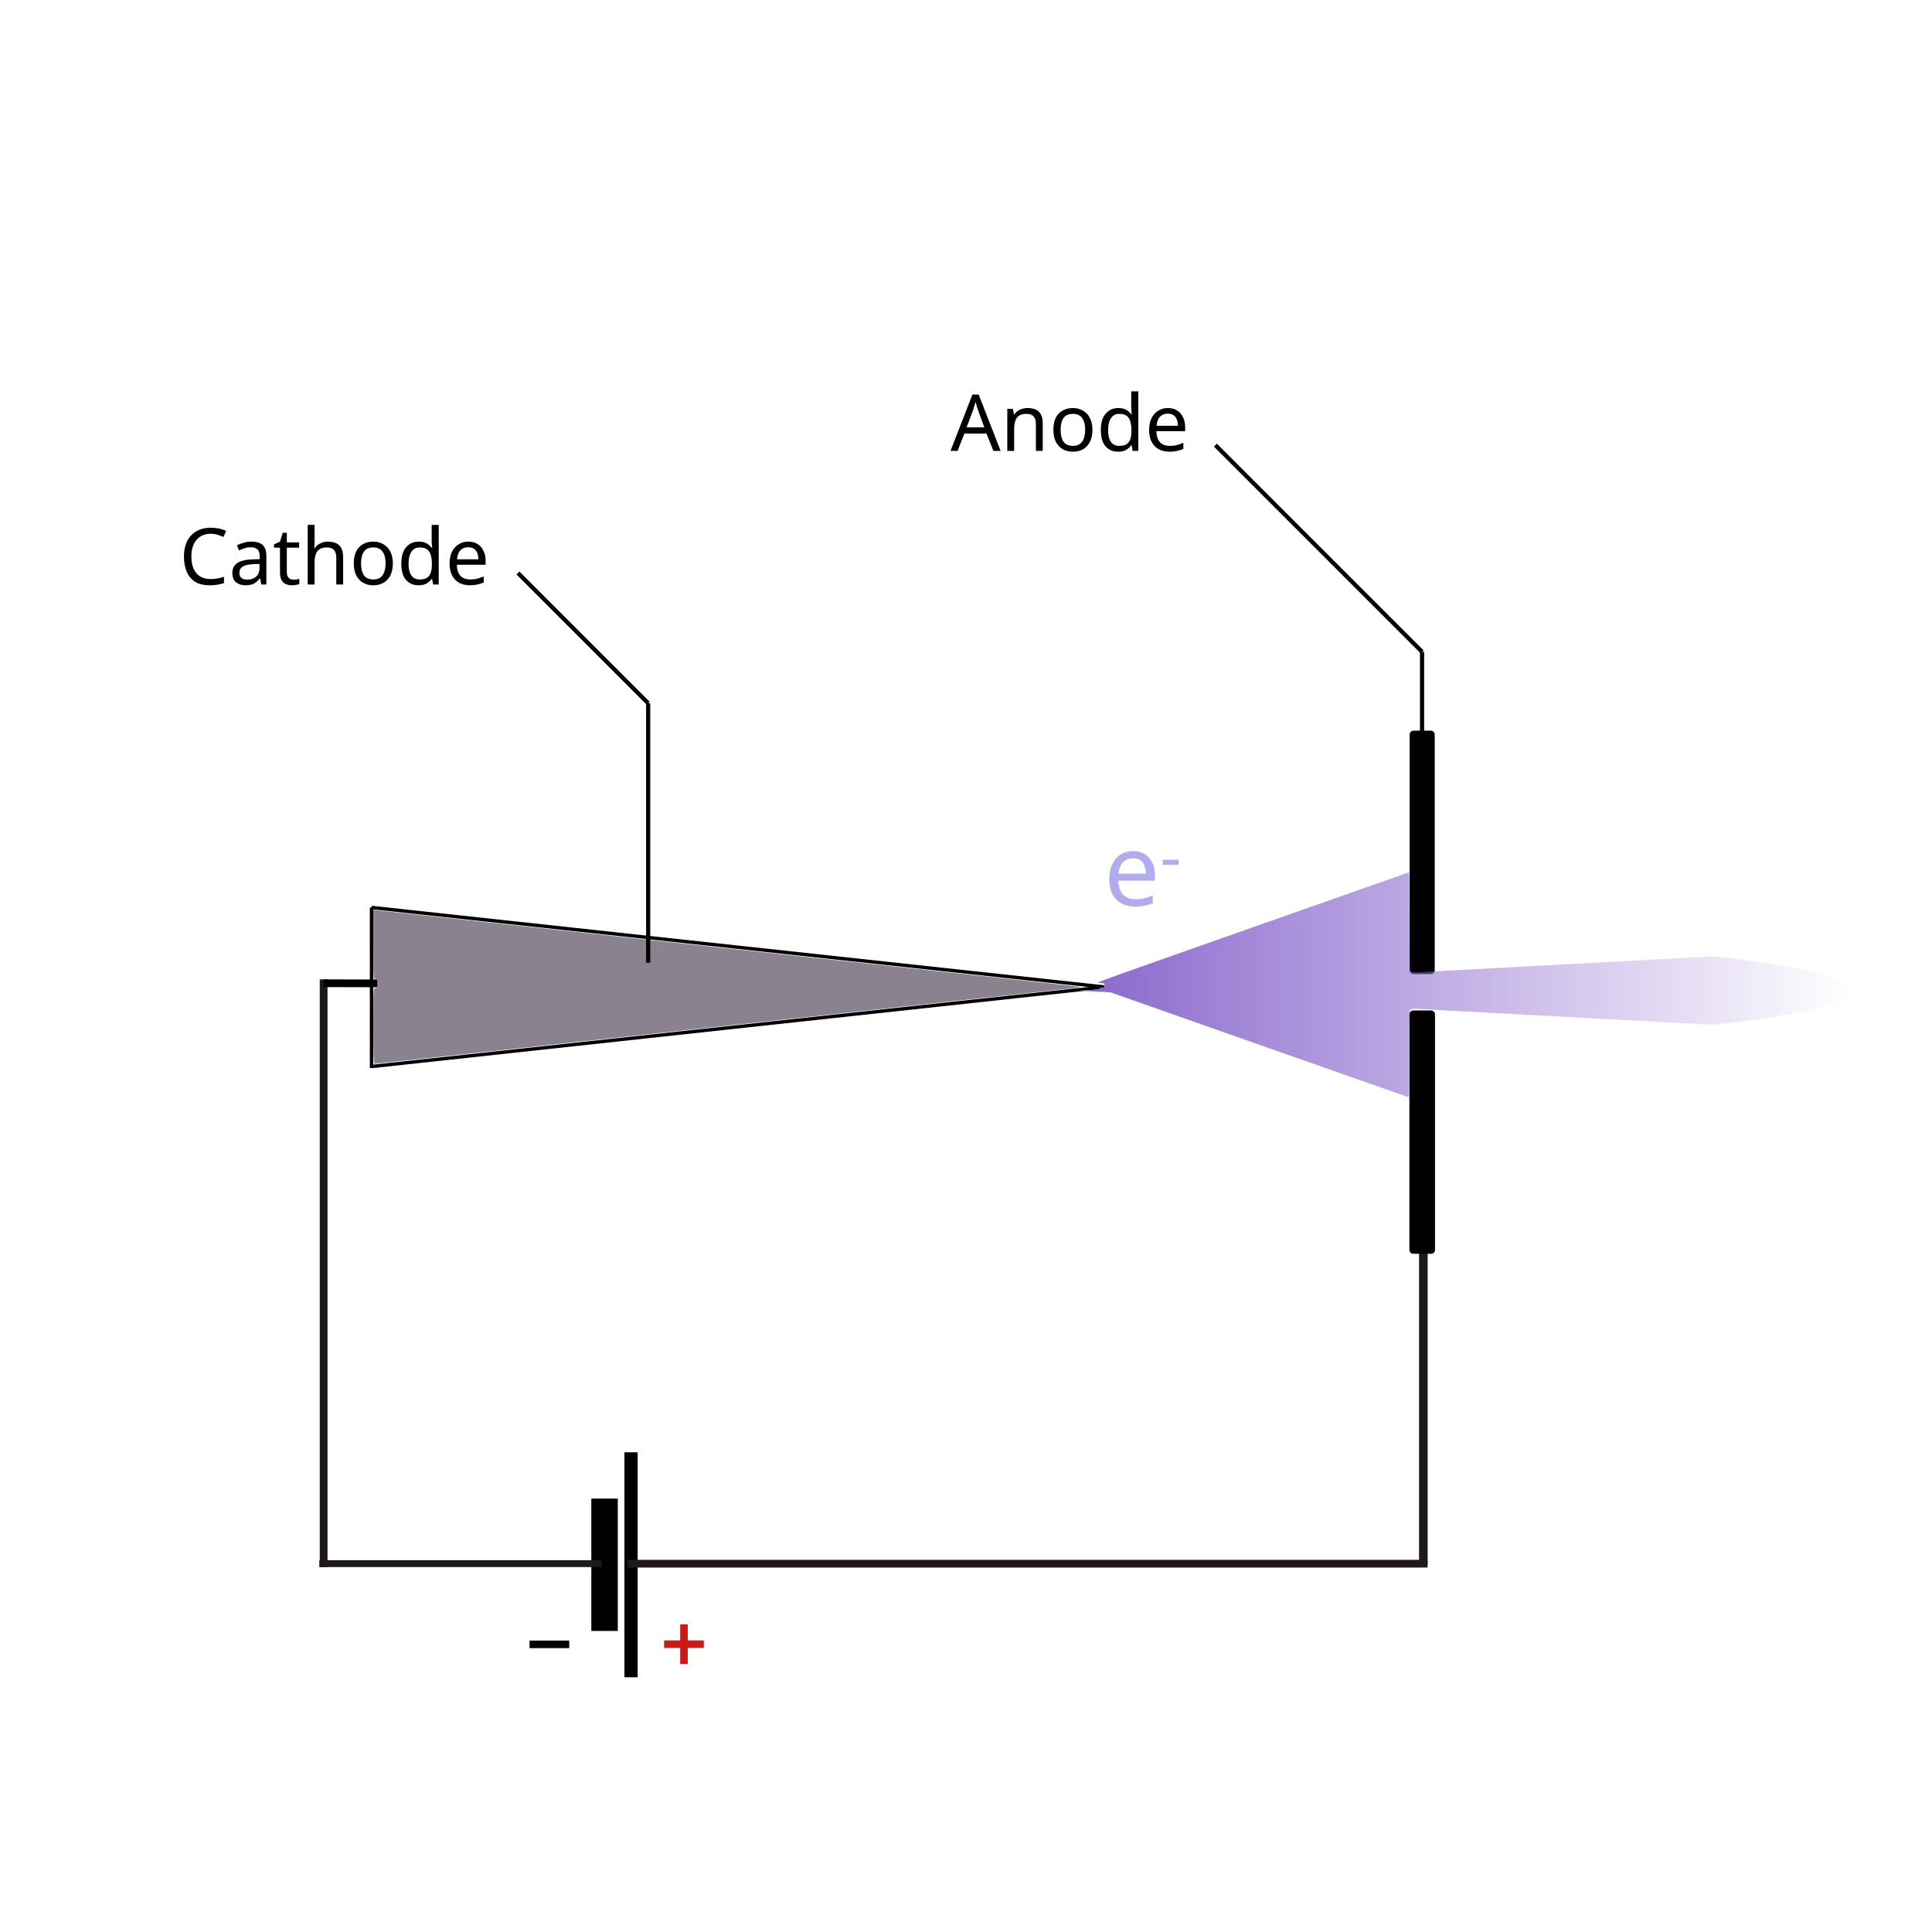
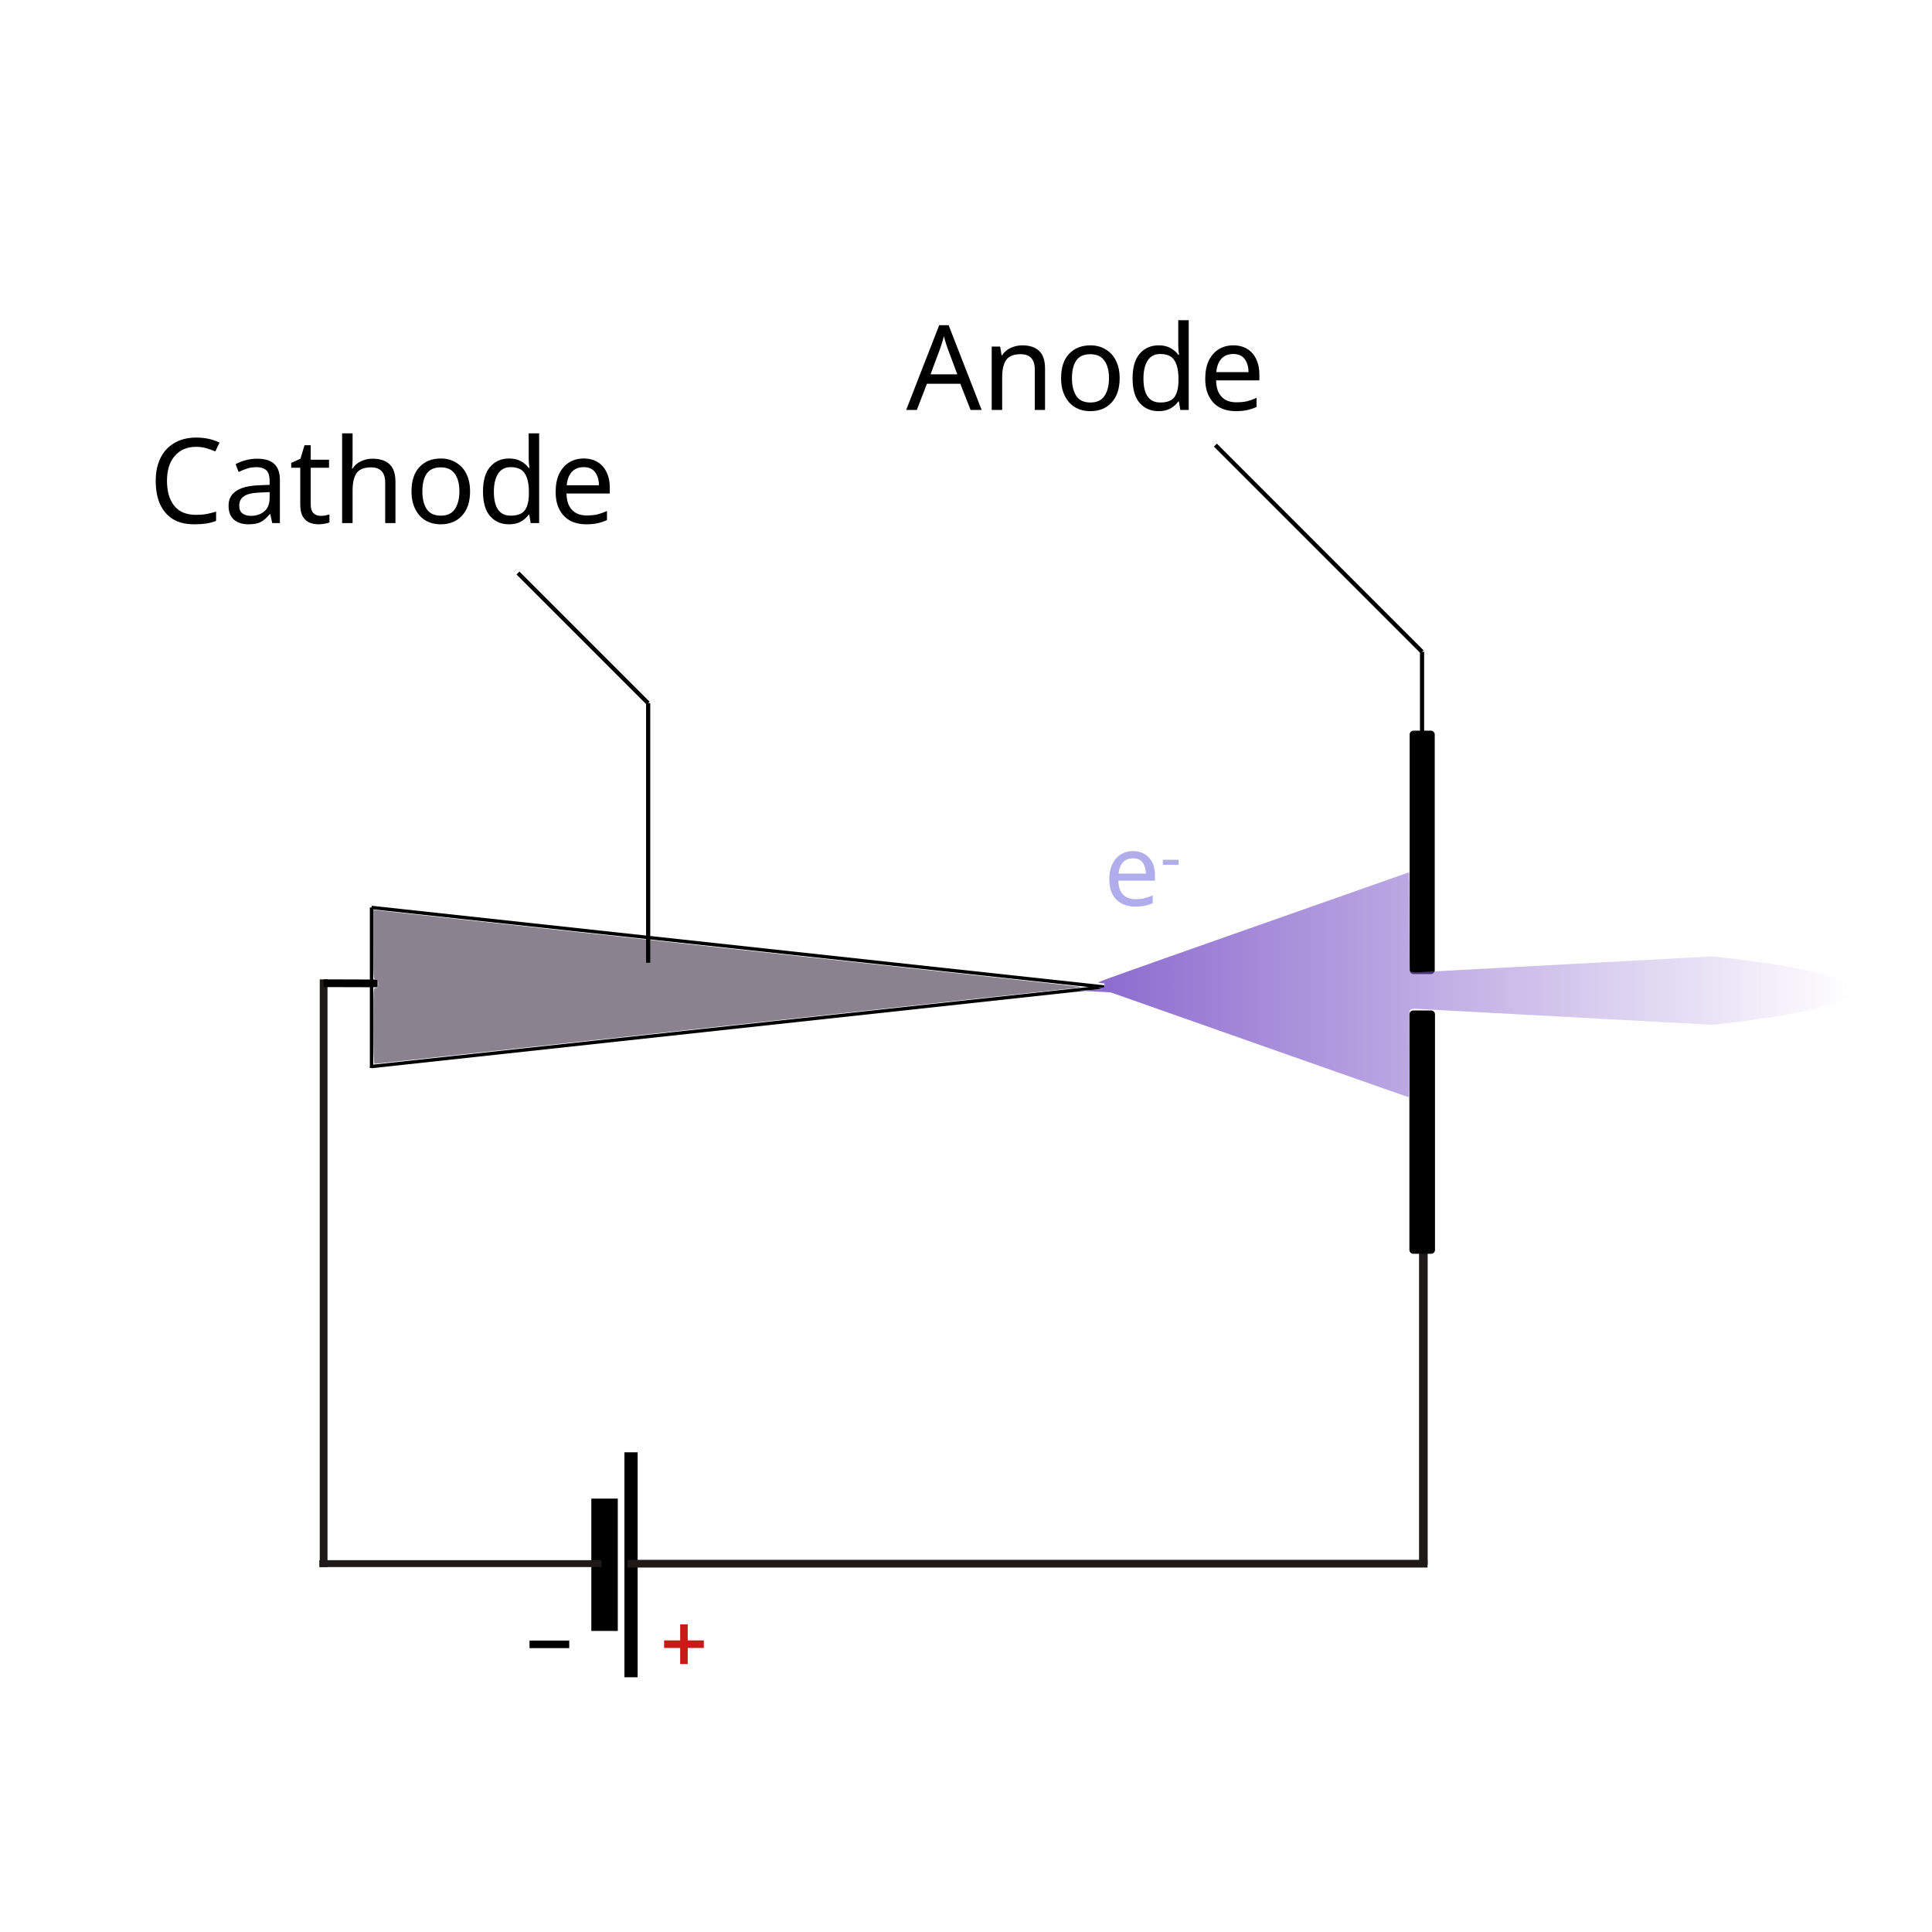
<svg xmlns="http://www.w3.org/2000/svg" xmlns:xlink="http://www.w3.org/1999/xlink" width="150mm" height="150mm" viewBox="0 0 150 150" version="1.1" id="svg8">
  <defs id="defs2">
    <linearGradient id="linearGradient5200">
      <stop style="stop-color:#8967cd;stop-opacity:1;" offset="0" id="stop5196" />
      <stop style="stop-color:#8967cd;stop-opacity:0;" offset="1" id="stop5198" />
    </linearGradient>
    <marker orient="auto" refY="0" refX="0" id="DiamondLstart" style="overflow:visible">
      <path id="path4834" d="M 0,-7.071 -7.071,0 0,7.071 7.071,0 Z" style="fill:#000000;fill-opacity:1;fill-rule:evenodd;stroke:#000000;stroke-width:1pt;stroke-opacity:1" transform="matrix(0.8,0,0,0.8,5.6,0)" />
    </marker>
    <linearGradient id="linearGradient6136">
      <stop id="stop6140" offset="0" style="stop-color:#8967cd;stop-opacity:1;" />
      <stop id="stop6142" offset="1" style="stop-color:#8967cd;stop-opacity:0;" />
    </linearGradient>
    <radialGradient xlink:href="#linearGradient6136" id="radialGradient6138" cx="544.087" cy="322.556" fx="544.087" fy="322.556" r="173.013" gradientTransform="matrix(1,0,0,1.152209,0,-49.096)" gradientUnits="userSpaceOnUse" />
    <linearGradient xlink:href="#linearGradient5200" id="linearGradient5202" x1="221.522" y1="196.734" x2="281.714" y2="196.734" gradientUnits="userSpaceOnUse" gradientTransform="translate(-137.8479,26.72292)" />
  </defs>
  <g id="layer1" transform="translate(0,-147)">
    <flowRoot xml:space="preserve" id="flowRoot876" style="font-style:normal;font-weight:normal;font-size:40px;line-height:1.25;font-family:sans-serif;letter-spacing:0px;word-spacing:0px;fill:#000000;fill-opacity:1;stroke:none">
      <flowRegion id="flowRegion878">
        <rect id="rect880" width="913.582" height="1033.083" x="12.021" y="12.348" />
      </flowRegion>
      <flowPara id="flowPara882" />
    </flowRoot>
    <line class="fil0 str0" x1="25.127" y1="268.67" x2="25.127" y2="223.039" id="line59-2-7" style="clip-rule:evenodd;fill:none;fill-rule:evenodd;stroke:#1f1a17;stroke-width:0.602;stroke-miterlimit:4;stroke-dasharray:none;image-rendering:optimizeQuality;shape-rendering:geometricPrecision;text-rendering:geometricPrecision" />
    <g id="g1558-5" transform="matrix(0.2645833,0,0,0.2645833,20.71805,113.6834)">
      <g id="g5058" transform="translate(-551.4056,124.3345)">
        <path id="path4727" d="m 582.133,267.879 214.96,23.335" style="fill:none;stroke:#000000;stroke-width:1px;stroke-linecap:butt;stroke-linejoin:miter;stroke-opacity:1" />
        <path id="path4727-7" d="M 582.133,314.548 797.094,291.214" style="fill:none;stroke:#000000;stroke-width:1px;stroke-linecap:butt;stroke-linejoin:miter;stroke-opacity:1" />
        <path id="path4744" d="m 582.133,267.879 c -10e-6,47.111 -10e-6,47.111 -10e-6,47.111" style="fill:none;stroke:#000000;stroke-width:1.005;stroke-linecap:butt;stroke-linejoin:miter;stroke-miterlimit:4;stroke-dasharray:none;stroke-opacity:1" />
      </g>
      <line class="fil0 str0" x1="339.37" y1="585.061" x2="339.37" y2="479.695" id="line59-2-2" style="clip-rule:evenodd;fill:none;fill-rule:evenodd;stroke:#1f1a17;stroke-width:2.531;stroke-miterlimit:4;stroke-dasharray:none;image-rendering:optimizeQuality;shape-rendering:geometricPrecision;text-rendering:geometricPrecision" />
      <rect style="opacity:1;fill:#000000;fill-opacity:1;stroke:#000000;stroke-width:2.279;stroke-linecap:round;stroke-linejoin:round;stroke-miterlimit:4;stroke-dasharray:none;stroke-dashoffset:0;stroke-opacity:1" id="rect4608-0" width="5.081" height="69.158" x="336.486" y="341.464" />
      <rect style="opacity:1;fill:#000000;fill-opacity:1;stroke:#000000;stroke-width:2.305;stroke-linecap:round;stroke-linejoin:round;stroke-miterlimit:4;stroke-dasharray:none;stroke-dashoffset:0;stroke-opacity:1" id="rect4608-9-1" width="5.207" height="69.109" x="336.423" y="423.579" />
      <path style="fill:none;stroke:#000000;stroke-width:3.883;stroke-linecap:square;stroke-linejoin:miter;stroke-miterlimit:4;stroke-dasharray:none;stroke-opacity:1" d="M 106.865,616.158 V 554.025" id="path1510-0-1-8" />
      <path style="fill:none;stroke:#000000;stroke-width:7.767;stroke-linecap:square;stroke-linejoin:miter;stroke-miterlimit:4;stroke-dasharray:none;stroke-opacity:1" d="m 99.098,600.624 v -31.067" id="path1512-6-1-4" />
      <path id="path1518-4-2-9" d="M 122.398,614.216 V 602.566" style="fill:#ca1a17;fill-opacity:1;stroke:#ca1a17;stroke-width:2.219px;stroke-linecap:butt;stroke-linejoin:miter;stroke-opacity:1" />
      <path id="path1520-4-5-9" d="m 116.573,608.391 h 11.65" style="fill:#ca1a17;fill-opacity:1;stroke:#ca1a17;stroke-width:2.219px;stroke-linecap:butt;stroke-linejoin:miter;stroke-opacity:1" />
      <path id="path1520-4-9-4-9" d="m 77.084,608.441 h 11.65" style="fill:none;stroke:#000000;stroke-width:2.219px;stroke-linecap:butt;stroke-linejoin:miter;stroke-opacity:1" />
    </g>
    <line class="fil0 str0" x1="24.794" y1="268.399" x2="46.706" y2="268.399" id="line59-2-7-7" style="clip-rule:evenodd;fill:none;fill-rule:evenodd;stroke:#1f1a17;stroke-width:0.534;stroke-miterlimit:4;stroke-dasharray:none;image-rendering:optimizeQuality;shape-rendering:geometricPrecision;text-rendering:geometricPrecision" />
    <line class="fil0 str0" x1="48.708" y1="268.405" x2="110.834" y2="268.405" id="line59-2-7-7-6" style="clip-rule:evenodd;fill:none;fill-rule:evenodd;stroke:#1f1a17;stroke-width:0.599;stroke-miterlimit:4;stroke-dasharray:none;image-rendering:optimizeQuality;shape-rendering:geometricPrecision;text-rendering:geometricPrecision" />
    <path style="fill:none;stroke:#000000;stroke-width:0.6;stroke-linecap:butt;stroke-linejoin:miter;stroke-miterlimit:4;stroke-dasharray:none;stroke-opacity:1" d="m 25.127,223.337 4.189,0.013" id="path5081" />
    <path style="opacity:1;fill:#8a838f;fill-opacity:1;stroke:none;stroke-width:0.212;stroke-linecap:round;stroke-linejoin:round;stroke-miterlimit:4;stroke-dasharray:none;stroke-dashoffset:0;stroke-opacity:1" d="m 28.985,226.65 c 0,-2.884 0.004,-2.947 0.187,-2.947 0.151,0 0.187,-0.062 0.187,-0.327 0,-0.265 -0.036,-0.327 -0.187,-0.327 -0.183,0 -0.187,-0.062 -0.187,-2.707 v -2.707 l 0.304,0.043 c 0.167,0.024 12.154,1.327 26.637,2.896 29.923,3.242 27.891,3.019 27.938,3.066 0.02,0.02 -0.249,0.061 -0.598,0.092 -0.348,0.031 -12.659,1.363 -27.358,2.96 -14.698,1.597 -26.769,2.904 -26.824,2.904 -0.068,0 -0.1,-0.927 -0.1,-2.947 z" id="path5107" />
    <path style="opacity:1;fill:url(#linearGradient5202);fill-opacity:1;stroke:none;stroke-width:0.075;stroke-linecap:round;stroke-linejoin:round;stroke-miterlimit:4;stroke-dasharray:none;stroke-dashoffset:0;stroke-opacity:1" d="m 109.387,214.729 c -0.025,0.006 -5.495,1.931 -12.155,4.277 -11.576,4.079 -12.101,4.267 -11.951,4.289 0.087,0.013 0.228,0.032 0.314,0.043 l 0.157,0.021 v 0.143 0.143 l -0.249,0.029 -0.249,0.029 0.298,0.105 -1.879,0.101 2.557,0.137 11.055,3.896 c 6.617,2.332 12.049,4.241 12.072,4.242 0.033,10e-4 0.041,-0.677 0.041,-3.284 0,-2.32 0.011,-3.317 0.037,-3.391 0.045,-0.128 0.112,-0.173 0.411,-0.19 l 23.134,1.246 a 60.193,4.63 0 0 0 0,-5.311 l -22.985,1.238 c -0.417,-0.003 -0.475,-0.035 -0.527,-0.15 -0.026,-0.058 -0.037,-1.158 -0.037,-3.852 0,-3.211 -0.007,-3.77 -0.046,-3.76 z" id="path5179" />
    <text xml:space="preserve" style="font-style:normal;font-weight:normal;font-size:7.755px;line-height:1.25;font-family:sans-serif;letter-spacing:0px;word-spacing:0px;fill:#8a83e3;fill-opacity:0.663;stroke:none;stroke-width:0.194;stroke-opacity:0.663" x="85.705" y="217.312" id="text4557-7">
      <tspan id="tspan4555-3" x="85.705" y="217.312" style="fill:#8a83e3;fill-opacity:0.663;stroke:none;stroke-width:0.194;stroke-opacity:0.663">e<tspan style="font-size:5.041px;baseline-shift:super;fill:#8a83e3;fill-opacity:0.663;stroke:none;stroke-width:0.194;stroke-opacity:0.663" id="tspan4559-9">-</tspan>
      </tspan>
    </text>
    <path style="fill:none;stroke:#000000;stroke-width:0.324;stroke-linecap:butt;stroke-linejoin:miter;stroke-miterlimit:4;stroke-dasharray:none;stroke-opacity:1" d="M 50.324,221.748 V 201.598" id="path6194-4-6" />
    <path style="fill:none;stroke:#000000;stroke-width:0.324;stroke-linecap:butt;stroke-linejoin:miter;stroke-miterlimit:4;stroke-dasharray:none;stroke-opacity:1" d="M 50.324,201.598 40.215,191.489" id="path6196-0-0-4" />
-     <text xml:space="preserve" style="font-style:normal;font-weight:normal;font-size:6.094px;line-height:1.25;font-family:sans-serif;letter-spacing:0px;word-spacing:0px;fill:#000000;fill-opacity:1;stroke:none;stroke-width:0.286" x="13.908" y="192.377" id="text6239-9">
-       <tspan id="tspan6237-9" x="13.908" y="192.377" style="font-size:6.094px;stroke-width:0.286">Cathode</tspan>
+     <text xml:space="preserve" style="font-style:normal;font-weight:normal;font-size:6.094px;line-height:1.25;font-family:sans-serif;letter-spacing:0px;word-spacing:0px;fill:#000000;fill-opacity:1;stroke:none;stroke-width:0.286" x="11.527" y="187.615" id="text6239-9">
+       <tspan id="tspan6237-9" x="11.527" y="187.615" style="font-size:9.172px;stroke-width:0.286">Cathode</tspan>
    </text>
    <path style="fill:none;stroke:#000000;stroke-width:0.324;stroke-linecap:butt;stroke-linejoin:miter;stroke-miterlimit:4;stroke-dasharray:none;stroke-opacity:1" d="m 110.408,197.604 v 20.055" id="path6192-9-9" />
    <path style="fill:none;stroke:#000000;stroke-width:0.324;stroke-linecap:butt;stroke-linejoin:miter;stroke-miterlimit:4;stroke-dasharray:none;stroke-opacity:1" d="M 110.408,197.604 94.364,181.56" id="path6196-1-5" />
-     <text xml:space="preserve" style="font-style:normal;font-weight:normal;font-size:6.094px;line-height:1.25;font-family:sans-serif;letter-spacing:0px;word-spacing:0px;fill:#000000;fill-opacity:1;stroke:none;stroke-width:0.286" x="73.797" y="182.005" id="text6261-2">
-       <tspan id="tspan6259-3" x="73.797" y="182.005" style="font-size:6.094px;stroke-width:0.286">Anode</tspan>
+     <text xml:space="preserve" style="font-style:normal;font-weight:normal;font-size:6.094px;line-height:1.25;font-family:sans-serif;letter-spacing:0px;word-spacing:0px;fill:#000000;fill-opacity:1;stroke:none;stroke-width:0.286" x="70.357" y="178.83" id="text6261-2">
+       <tspan id="tspan6259-3" x="70.357" y="178.83" style="font-size:9.172px;stroke-width:0.286">Anode</tspan>
    </text>
  </g>
</svg>
